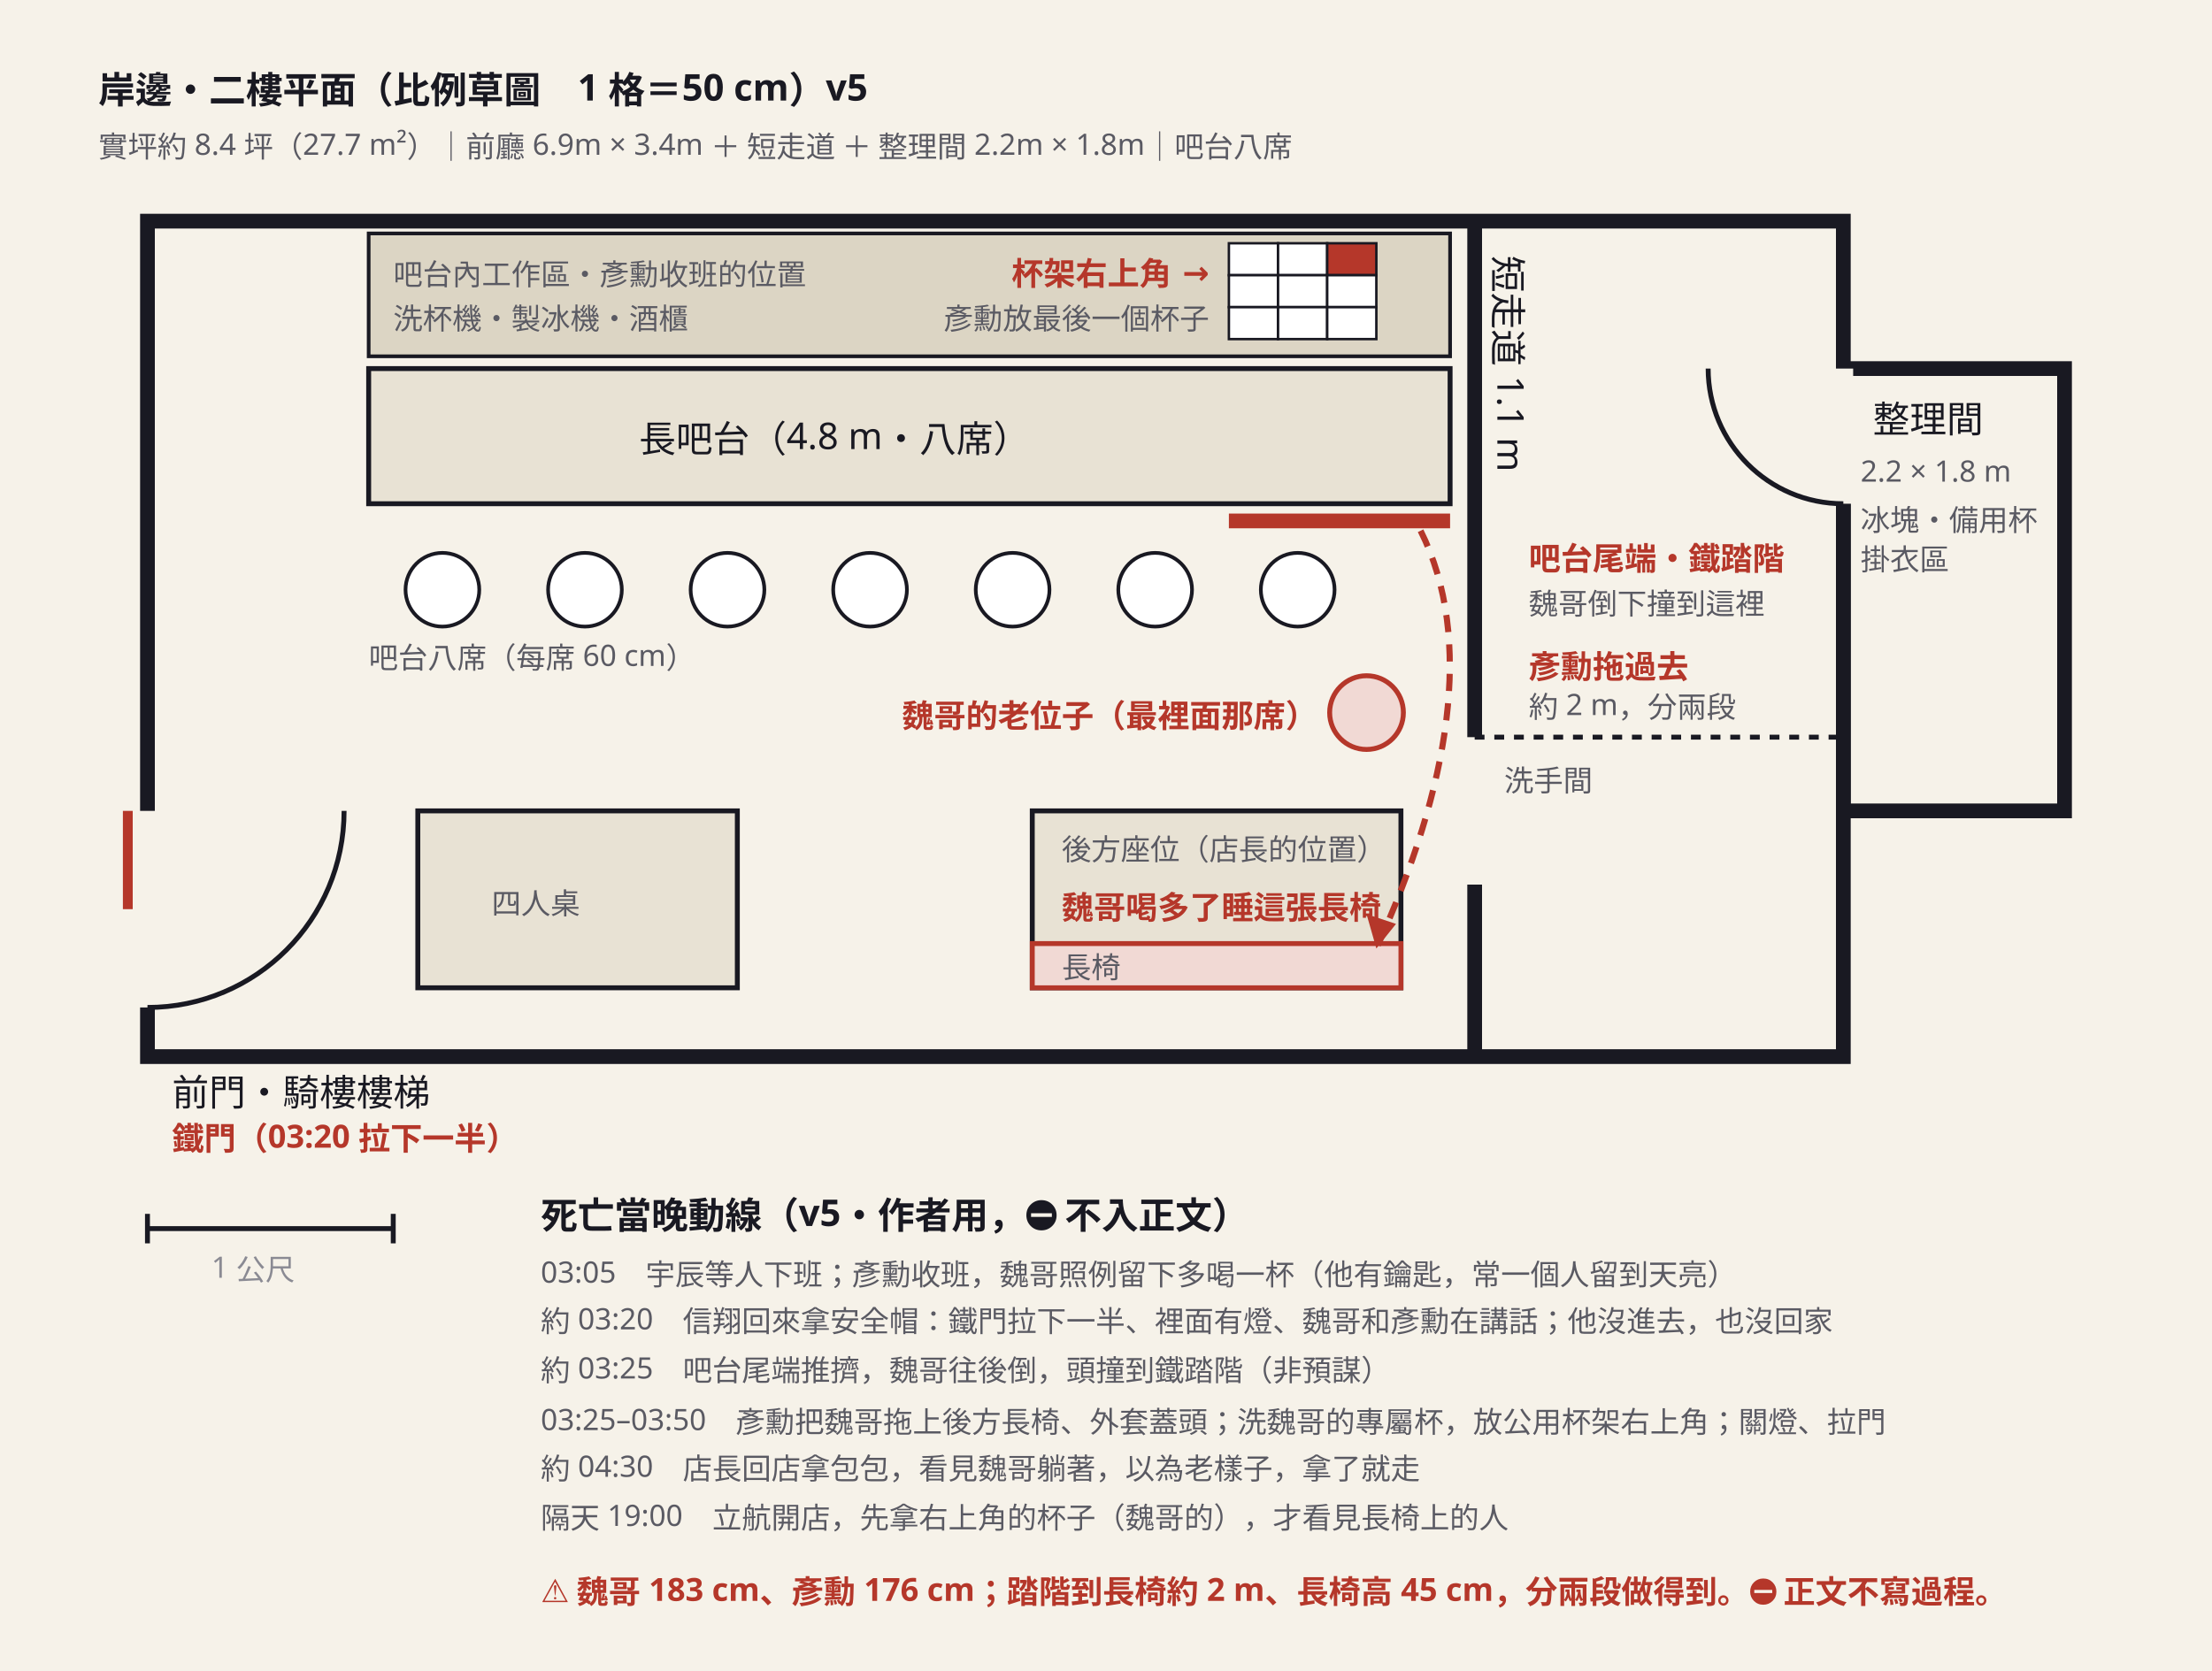
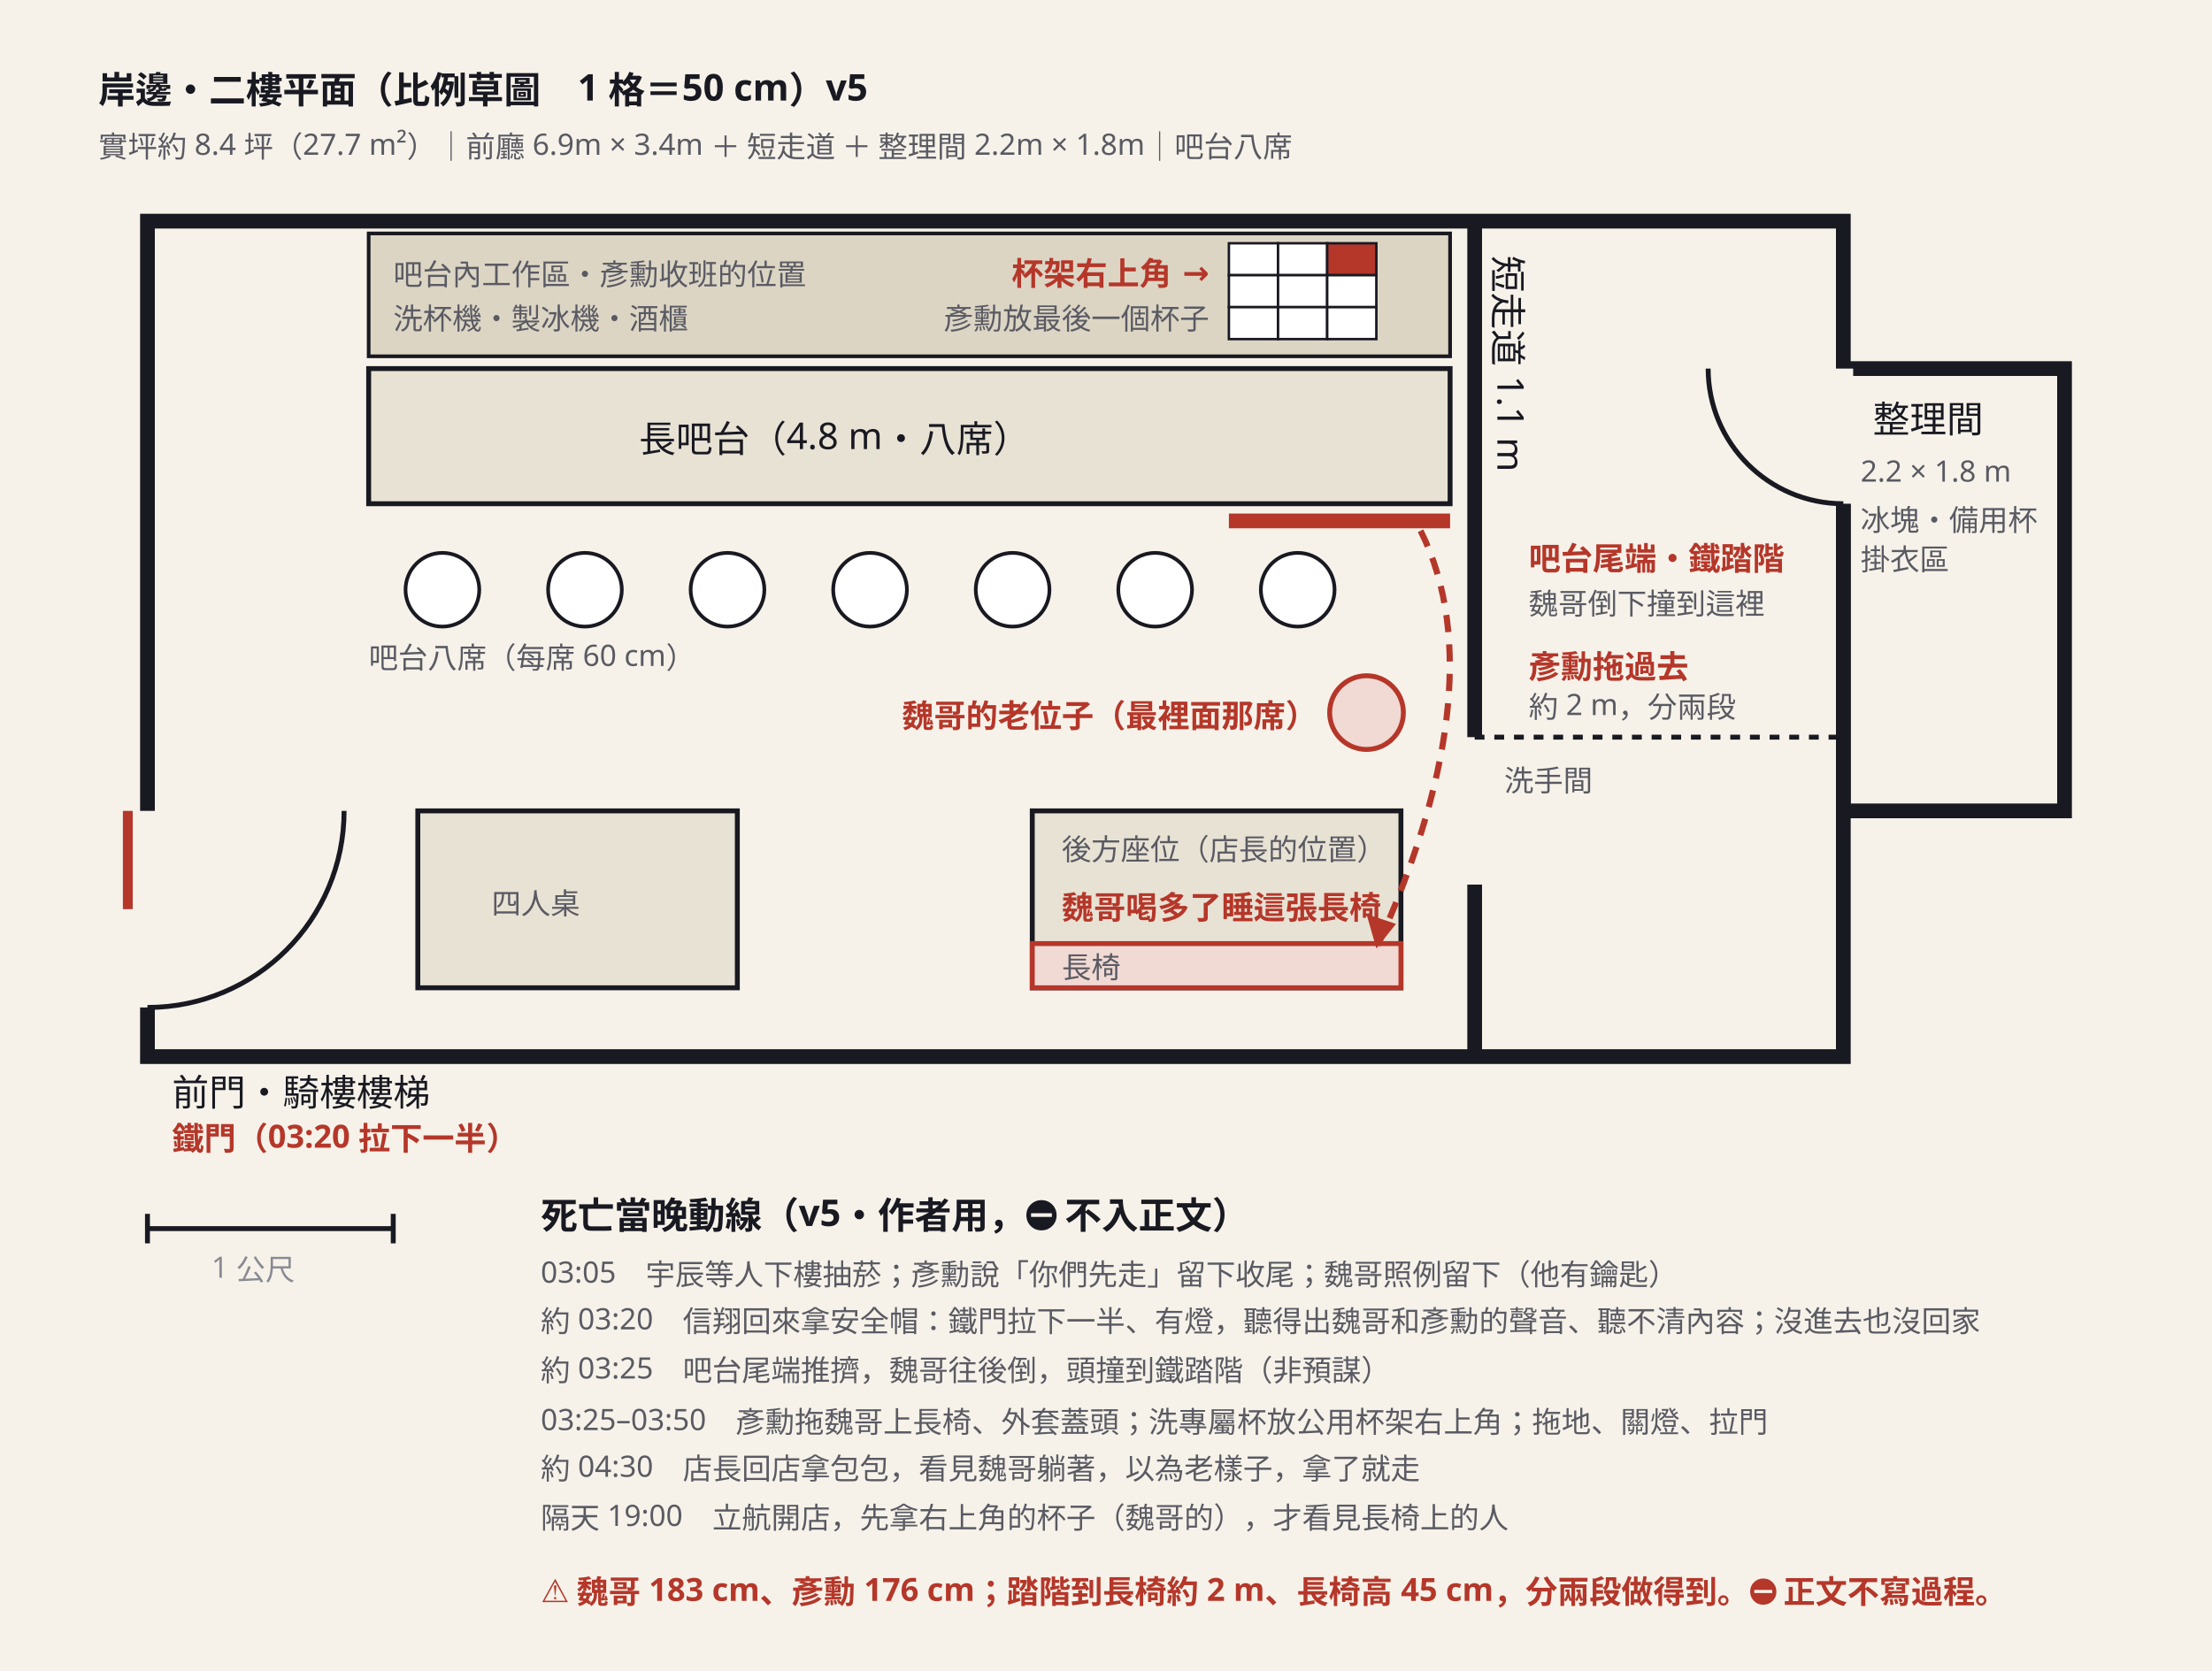
<svg xmlns="http://www.w3.org/2000/svg" width="900" height="680" viewBox="0 0 900 680" font-family="Noto Sans TC, Microsoft JhengHei, WenQuanYi Zen Hei, sans-serif">
  <style>
.wall{fill:none;stroke:#191922;stroke-width:6}
.thin{fill:none;stroke:#191922;stroke-width:2}
.dash{fill:none;stroke:#b5372a;stroke-width:2.5;stroke-dasharray:7 5}
.fill{fill:#e8e2d4;stroke:#191922;stroke-width:2}
.seat{fill:#fff;stroke:#191922;stroke-width:1.5}
.lbl{font-size:15px;fill:#191922}
.sm{font-size:12px;fill:#5a5a63}
.red{font-size:13px;fill:#b5372a;font-weight:bold}
.dim{font-size:12px;fill:#8a8a93}
</style>
  <rect x="0" y="0" width="900" height="680" fill="#f6f2e9" />
  <text x="40" y="42" class="lbl" font-size="20" font-weight="bold">岸邊・二樓平面（比例草圖　1 格＝50 cm）v5</text>
  <text x="40" y="64" class="sm">實坪約 8.4 坪（27.7 m²）｜前廳 6.9m × 3.4m ＋ 短走道 ＋ 整理間 2.2m × 1.8m｜吧台八席</text>
  <rect x="60" y="90" width="690" height="340" class="wall" />
  <line x1="600" y1="90" x2="600" y2="300" class="wall" />
  <line x1="600" y1="360" x2="600" y2="430" class="wall" />
  <rect x="750" y="150" width="90" height="180" class="wall" />
  <line x1="750" y1="330" x2="750" y2="430" class="thin" />
  <line x1="60" y1="330" x2="60" y2="410" stroke="#f6f2e9" stroke-width="8" />
  <path d="M60 410 A80 80 0 0 0 140 330" class="thin" />
  <line x1="52" y1="330" x2="52" y2="370" stroke="#b5372a" stroke-width="4" />
  <text x="70" y="450" class="lbl">前門・騎樓樓梯</text>
  <text x="70" y="468" class="red">鐵門（03:20 拉下一半）</text>
  <rect x="150" y="150" width="440" height="55" class="fill" />
  <text x="260" y="184" class="lbl">長吧台（4.8 m・八席）</text>
  <g class="seat">
    <circle cx="180" cy="240" r="15" />
    <circle cx="238" cy="240" r="15" />
    <circle cx="296" cy="240" r="15" />
    <circle cx="354" cy="240" r="15" />
    <circle cx="412" cy="240" r="15" />
    <circle cx="470" cy="240" r="15" />
    <circle cx="528" cy="240" r="15" />
  </g>
  <circle cx="556" cy="290" r="15" fill="#f1d9d4" stroke="#b5372a" stroke-width="2" />
  <text x="150" y="272" class="sm">吧台八席（每席 60 cm）</text>
  <text x="536" y="296" class="red" text-anchor="end">魏哥的老位子（最裡面那席）</text>
  <line x1="500" y1="212" x2="590" y2="212" stroke="#b5372a" stroke-width="6" />
  <text x="622" y="232" class="red">吧台尾端・鐵踏階</text>
  <text x="622" y="250" class="sm">魏哥倒下撞到這裡</text>
  <rect x="150" y="95" width="440" height="50" fill="#dcd5c4" stroke="#191922" stroke-width="1.5" />
  <text x="160" y="116" class="sm">吧台內工作區・彥勳收班的位置</text>
  <text x="160" y="134" class="sm">洗杯機・製冰機・酒櫃</text>
  <g stroke="#191922" stroke-width="1" fill="#fff">
    <rect x="500" y="99" width="20" height="13" />
    <rect x="520" y="99" width="20" height="13" />
    <rect x="540" y="99" width="20" height="13" fill="#b5372a" />
    <rect x="500" y="112" width="20" height="13" />
    <rect x="520" y="112" width="20" height="13" />
    <rect x="540" y="112" width="20" height="13" />
    <rect x="500" y="125" width="20" height="13" />
    <rect x="520" y="125" width="20" height="13" />
    <rect x="540" y="125" width="20" height="13" />
  </g>
  <text x="492" y="116" class="red" text-anchor="end">杯架右上角 →</text>
  <text x="492" y="134" class="sm" text-anchor="end">彥勳放最後一個杯子</text>
  <rect x="170" y="330" width="130" height="72" class="fill" />
  <text x="200" y="372" class="sm">四人桌</text>
  <rect x="420" y="330" width="150" height="72" class="fill" />
  <rect x="420" y="384" width="150" height="18" fill="#f1d9d4" stroke="#b5372a" stroke-width="2" />
  <text x="432" y="350" class="sm">後方座位（店長的位置）</text>
  <text x="432" y="374" class="red">魏哥喝多了睡這張長椅</text>
  <text x="432" y="398" class="sm">長椅</text>
  <path d="M578 216 C600 260 590 320 560 386" class="dash" />
  <polygon points="560,386 556,372 568,376" fill="#b5372a" />
  <text x="622" y="276" class="red">彥勳拖過去</text>
  <text x="622" y="292" class="sm">約 2 m，分兩段</text>
  <text x="608" y="104" class="lbl" transform="rotate(90 608 104)">短走道 1.1 m</text>
  <line x1="600" y1="300" x2="750" y2="300" class="thin" stroke-dasharray="4 4" />
  <text x="612" y="322" class="sm">洗手間</text>
  <text x="762" y="176" class="lbl">整理間</text>
  <text x="757" y="196" class="sm">2.2 × 1.8 m</text>
  <text x="757" y="216" class="sm">冰塊・備用杯</text>
  <text x="757" y="232" class="sm">掛衣區</text>
  <line x1="750" y1="150" x2="750" y2="205" stroke="#f6f2e9" stroke-width="8" />
  <path d="M750 205 A55 55 0 0 1 695 150" class="thin" />
  <line x1="60" y1="500" x2="160" y2="500" class="thin" />
  <line x1="60" y1="494" x2="60" y2="506" class="thin" />
  <line x1="160" y1="494" x2="160" y2="506" class="thin" />
  <text x="86" y="520" class="dim">1 公尺</text>
  <text x="220" y="500" class="lbl" font-weight="bold">死亡當晚動線（v5・作者用，⛔ 不入正文）</text>
-   <text x="220" y="522" class="sm">03:05　宇辰等人下班；彥勳收班，魏哥照例留下多喝一杯（他有鑰匙，常一個人留到天亮）</text>
-   <text x="220" y="542" class="sm">約 03:20　信翔回來拿安全帽：鐵門拉下一半、裡面有燈、魏哥和彥勳在講話；他沒進去，也沒回家</text>
+   <text x="220" y="522" class="sm">03:05　宇辰等人下樓抽菸；彥勳說「你們先走」留下收尾；魏哥照例留下（他有鑰匙）</text>
+   <text x="220" y="542" class="sm">約 03:20　信翔回來拿安全帽：鐵門拉下一半、有燈，聽得出魏哥和彥勳的聲音、聽不清內容；沒進去也沒回家</text>
  <text x="220" y="562" class="sm">約 03:25　吧台尾端推擠，魏哥往後倒，頭撞到鐵踏階（非預謀）</text>
-   <text x="220" y="582" class="sm">03:25–03:50　彥勳把魏哥拖上後方長椅、外套蓋頭；洗魏哥的專屬杯，放公用杯架右上角；關燈、拉門</text>
+   <text x="220" y="582" class="sm">03:25–03:50　彥勳拖魏哥上長椅、外套蓋頭；洗專屬杯放公用杯架右上角；拖地、關燈、拉門</text>
  <text x="220" y="602" class="sm">約 04:30　店長回店拿包包，看見魏哥躺著，以為老樣子，拿了就走</text>
  <text x="220" y="622" class="sm">隔天 19:00　立航開店，先拿右上角的杯子（魏哥的），才看見長椅上的人</text>
  <text x="220" y="652" class="red">⚠️ 魏哥 183 cm、彥勳 176 cm；踏階到長椅約 2 m、長椅高 45 cm，分兩段做得到。⛔ 正文不寫過程。</text>
</svg>
